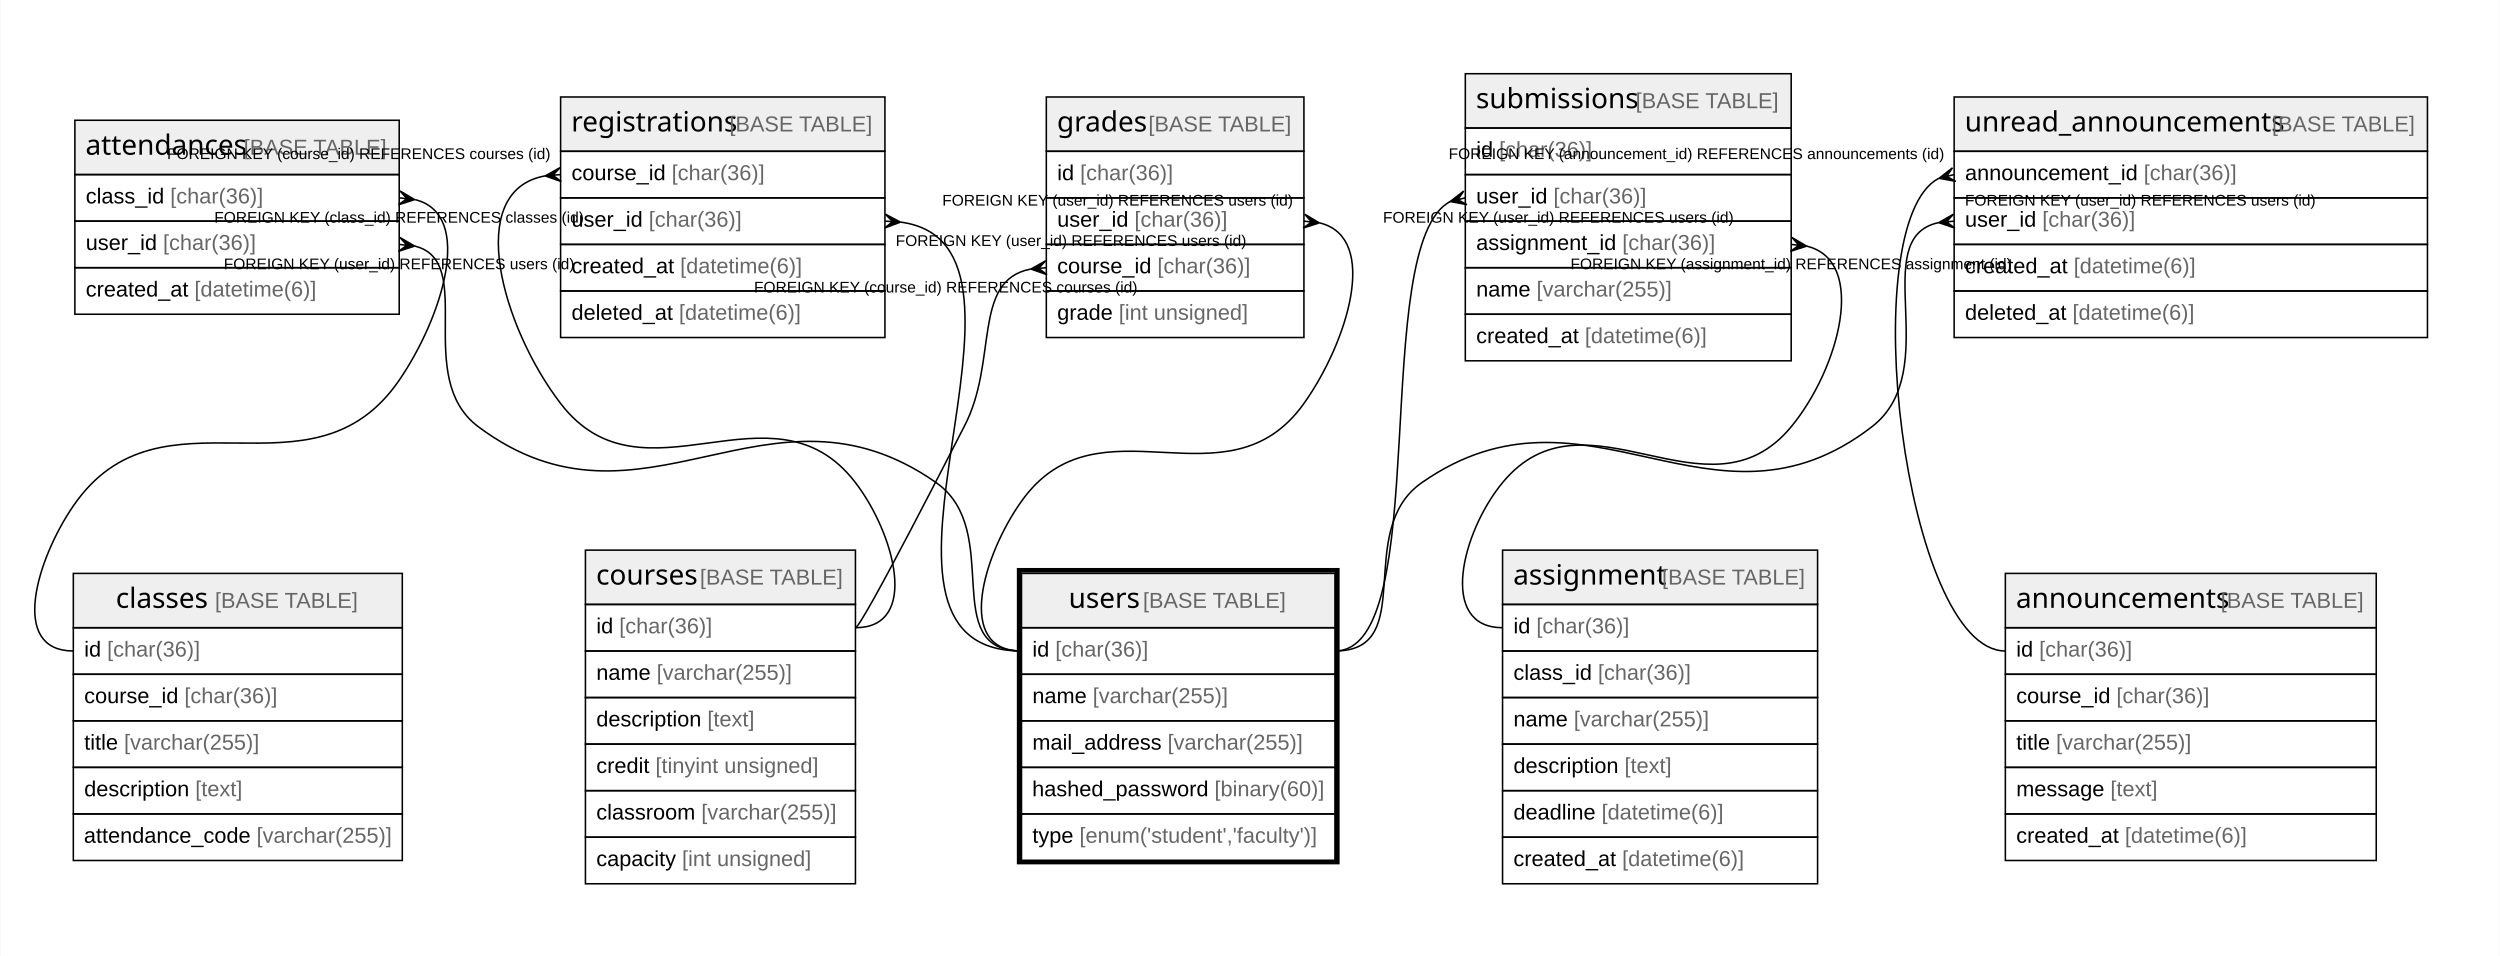
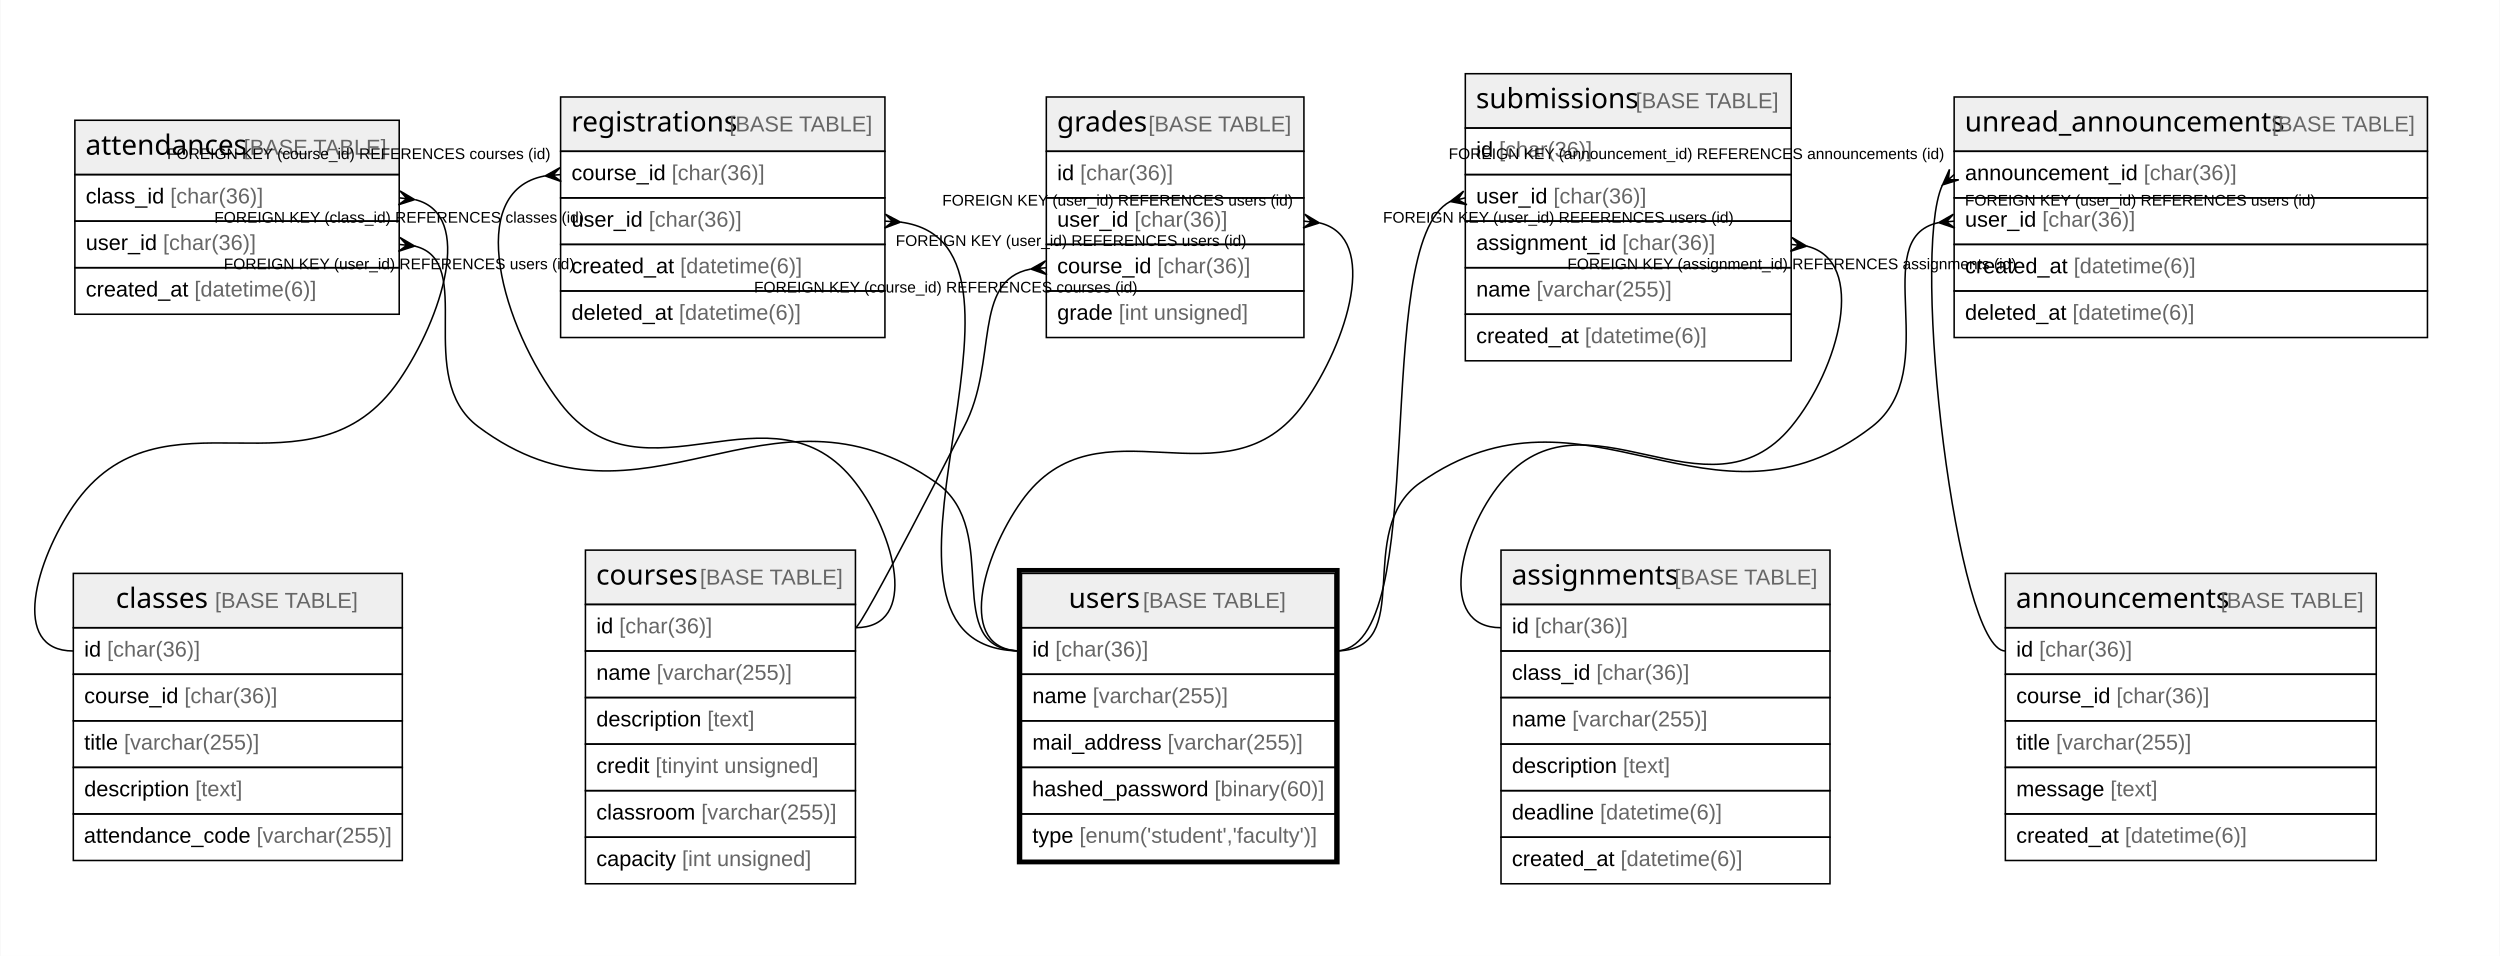
<svg xmlns="http://www.w3.org/2000/svg" width="1611pt" height="616pt" viewBox="0.00 0.00 1610.50 616.00">
  <g id="graph0" class="graph" transform="scale(1 1) rotate(0) translate(4 612)">
    <polygon fill="#ffffff" stroke="transparent" points="-4,4 -4,-612 1606.5,-612 1606.5,4 -4,4" />
    <g id="node1" class="node">
      <polygon fill="#efefef" stroke="transparent" points="654,-207.5 654,-242.5 856,-242.5 856,-207.5 654,-207.5" />
      <polygon fill="none" stroke="#000000" points="654,-207.5 654,-242.5 856,-242.5 856,-207.5 654,-207.5" />
      <text text-anchor="start" x="684.371" y="-220.3" font-family="Arial Bold" font-size="18.00" fill="#000000">users</text>
      <text text-anchor="start" x="728.375" y="-220.3" font-family="Arial" font-size="14.00" fill="#000000"> </text>
      <text text-anchor="start" x="732.266" y="-220.3" font-family="Arial" font-size="14.00" fill="#666666">[BASE TABLE]</text>
      <polygon fill="none" stroke="#000000" points="654,-177.5 654,-207.5 856,-207.5 856,-177.5 654,-177.5" />
      <text text-anchor="start" x="661" y="-188.9" font-family="Arial" font-size="14.00" fill="#000000">id </text>
      <text text-anchor="start" x="675.78" y="-188.9" font-family="Arial" font-size="14.00" fill="#666666">[char(36)]</text>
      <polygon fill="none" stroke="#000000" points="654,-147.5 654,-177.5 856,-177.5 856,-147.5 654,-147.5" />
      <text text-anchor="start" x="661" y="-158.9" font-family="Arial" font-size="14.00" fill="#000000">name </text>
      <text text-anchor="start" x="699.899" y="-158.9" font-family="Arial" font-size="14.00" fill="#666666">[varchar(255)]</text>
      <polygon fill="none" stroke="#000000" points="654,-117.5 654,-147.5 856,-147.5 856,-117.5 654,-117.5" />
      <text text-anchor="start" x="661" y="-128.9" font-family="Arial" font-size="14.00" fill="#000000">mail_address </text>
      <text text-anchor="start" x="748.121" y="-128.9" font-family="Arial" font-size="14.00" fill="#666666">[varchar(255)]</text>
      <polygon fill="none" stroke="#000000" points="654,-87.5 654,-117.5 856,-117.5 856,-87.5 654,-87.5" />
      <text text-anchor="start" x="660.867" y="-98.9" font-family="Arial" font-size="14.00" fill="#000000">hashed_password </text>
      <text text-anchor="start" x="778.351" y="-98.9" font-family="Arial" font-size="14.00" fill="#666666">[binary(60)]</text>
      <polygon fill="none" stroke="#000000" points="654,-57.5 654,-87.5 856,-87.5 856,-57.5 654,-57.5" />
      <text text-anchor="start" x="661" y="-68.9" font-family="Arial" font-size="14.00" fill="#000000">type </text>
      <text text-anchor="start" x="691.346" y="-68.9" font-family="Arial" font-size="14.00" fill="#666666">[enum('student','faculty')]</text>
      <polygon fill="none" stroke="#000000" stroke-width="3" points="652.5,-56.5 652.5,-244.5 857.5,-244.5 857.5,-56.5 652.5,-56.5" />
    </g>
    <g id="node2" class="node">
      <polygon fill="#efefef" stroke="transparent" points="44,-499.5 44,-534.5 253,-534.5 253,-499.5 44,-499.5" />
      <polygon fill="none" stroke="#000000" points="44,-499.5 44,-534.5 253,-534.5 253,-499.5 44,-499.5" />
      <text text-anchor="start" x="50.849" y="-512.3" font-family="Arial Bold" font-size="18.00" fill="#000000">attendances</text>
      <text text-anchor="start" x="148.897" y="-512.3" font-family="Arial" font-size="14.00" fill="#000000"> </text>
      <text text-anchor="start" x="152.788" y="-512.3" font-family="Arial" font-size="14.00" fill="#666666">[BASE TABLE]</text>
      <polygon fill="none" stroke="#000000" points="44,-469.5 44,-499.5 253,-499.5 253,-469.5 44,-469.5" />
      <text text-anchor="start" x="51" y="-480.9" font-family="Arial" font-size="14.00" fill="#000000">class_id </text>
      <text text-anchor="start" x="105.452" y="-480.9" font-family="Arial" font-size="14.00" fill="#666666">[char(36)]</text>
      <polygon fill="none" stroke="#000000" points="44,-439.5 44,-469.5 253,-469.5 253,-439.5 44,-439.5" />
      <text text-anchor="start" x="51" y="-450.9" font-family="Arial" font-size="14.00" fill="#000000">user_id </text>
      <text text-anchor="start" x="100.788" y="-450.9" font-family="Arial" font-size="14.00" fill="#666666">[char(36)]</text>
      <polygon fill="none" stroke="#000000" points="44,-409.5 44,-439.5 253,-439.5 253,-409.5 44,-409.5" />
      <text text-anchor="start" x="51" y="-420.9" font-family="Arial" font-size="14.00" fill="#000000">created_at </text>
      <text text-anchor="start" x="121.028" y="-420.9" font-family="Arial" font-size="14.00" fill="#666666">[datetime(6)]</text>
    </g>
    <g id="edge1" class="edge">
      <path fill="none" stroke="#000000" d="M262.966,-453.435C303.512,-443.636 261.413,-368.798 304,-337 409.836,-257.976 490.854,-376.832 599,-301 643.266,-269.961 599.936,-192.5 654,-192.5" />
      <polygon fill="#000000" stroke="#000000" points="262.943,-453.437 252.522,-450.026 257.972,-453.969 253,-454.5 253,-454.5 253,-454.5 257.972,-453.969 253.478,-458.974 262.943,-453.437 262.943,-453.437" />
      <text text-anchor="start" x="139.945" y="-438.5" font-family="Arial" font-size="10.00" fill="#000000">FOREIGN KEY (user_id) REFERENCES users (id)</text>
    </g>
    <g id="node3" class="node">
      <polygon fill="#efefef" stroke="transparent" points="43,-207.5 43,-242.5 255,-242.5 255,-207.5 43,-207.5" />
      <polygon fill="none" stroke="#000000" points="43,-207.5 43,-242.5 255,-242.5 255,-207.5 43,-207.5" />
      <text text-anchor="start" x="70.37" y="-220.3" font-family="Arial Bold" font-size="18.00" fill="#000000">classes</text>
      <text text-anchor="start" x="130.376" y="-220.3" font-family="Arial" font-size="14.00" fill="#000000"> </text>
      <text text-anchor="start" x="134.267" y="-220.3" font-family="Arial" font-size="14.00" fill="#666666">[BASE TABLE]</text>
      <polygon fill="none" stroke="#000000" points="43,-177.5 43,-207.5 255,-207.5 255,-177.5 43,-177.5" />
      <text text-anchor="start" x="50" y="-188.9" font-family="Arial" font-size="14.00" fill="#000000">id </text>
      <text text-anchor="start" x="64.78" y="-188.9" font-family="Arial" font-size="14.00" fill="#666666">[char(36)]</text>
      <polygon fill="none" stroke="#000000" points="43,-147.5 43,-177.5 255,-177.5 255,-147.5 43,-147.5" />
      <text text-anchor="start" x="50" y="-158.9" font-family="Arial" font-size="14.00" fill="#000000">course_id </text>
      <text text-anchor="start" x="114.571" y="-158.9" font-family="Arial" font-size="14.00" fill="#666666">[char(36)]</text>
      <polygon fill="none" stroke="#000000" points="43,-117.5 43,-147.5 255,-147.5 255,-117.5 43,-117.5" />
      <text text-anchor="start" x="50" y="-128.9" font-family="Arial" font-size="14.00" fill="#000000">title </text>
      <text text-anchor="start" x="75.668" y="-128.9" font-family="Arial" font-size="14.00" fill="#666666">[varchar(255)]</text>
      <polygon fill="none" stroke="#000000" points="43,-87.5 43,-117.5 255,-117.5 255,-87.5 43,-87.5" />
      <text text-anchor="start" x="50" y="-98.9" font-family="Arial" font-size="14.00" fill="#000000">description </text>
      <text text-anchor="start" x="121.568" y="-98.9" font-family="Arial" font-size="14.00" fill="#666666">[text]</text>
      <polygon fill="none" stroke="#000000" points="43,-57.5 43,-87.5 255,-87.5 255,-57.5 43,-57.5" />
      <text text-anchor="start" x="49.8" y="-68.9" font-family="Arial" font-size="14.00" fill="#000000">attendance_code </text>
      <text text-anchor="start" x="161.081" y="-68.9" font-family="Arial" font-size="14.00" fill="#666666">[varchar(255)]</text>
    </g>
    <g id="edge2" class="edge">
      <path fill="none" stroke="#000000" d="M263.418,-483.313C301.818,-473.623 280.352,-406.865 253,-367 196.406,-284.512 99.594,-368.488 43,-286 19.49,-251.734 1.444,-192.5 43,-192.5" />
      <polygon fill="#000000" stroke="#000000" points="262.936,-483.368 252.491,-480.029 257.968,-483.934 253,-484.5 253,-484.5 253,-484.5 257.968,-483.934 253.509,-488.971 262.936,-483.368 262.936,-483.368" />
      <text text-anchor="start" x="133.834" y="-468.5" font-family="Arial" font-size="10.00" fill="#000000">FOREIGN KEY (class_id) REFERENCES classes (id)</text>
    </g>
    <g id="node4" class="node">
      <polygon fill="#efefef" stroke="transparent" points="670,-514.5 670,-549.5 836,-549.5 836,-514.5 670,-514.5" />
      <polygon fill="none" stroke="#000000" points="670,-514.5 670,-549.5 836,-549.5 836,-514.5 670,-514.5" />
      <text text-anchor="start" x="676.865" y="-527.3" font-family="Arial Bold" font-size="18.00" fill="#000000">grades</text>
      <text text-anchor="start" x="731.882" y="-527.3" font-family="Arial" font-size="14.00" fill="#000000"> </text>
      <text text-anchor="start" x="735.772" y="-527.3" font-family="Arial" font-size="14.00" fill="#666666">[BASE TABLE]</text>
      <polygon fill="none" stroke="#000000" points="670,-484.5 670,-514.5 836,-514.5 836,-484.5 670,-484.5" />
      <text text-anchor="start" x="677" y="-495.9" font-family="Arial" font-size="14.00" fill="#000000">id </text>
      <text text-anchor="start" x="691.78" y="-495.9" font-family="Arial" font-size="14.00" fill="#666666">[char(36)]</text>
      <polygon fill="none" stroke="#000000" points="670,-454.5 670,-484.5 836,-484.5 836,-454.5 670,-454.5" />
      <text text-anchor="start" x="677" y="-465.9" font-family="Arial" font-size="14.00" fill="#000000">user_id </text>
      <text text-anchor="start" x="726.788" y="-465.9" font-family="Arial" font-size="14.00" fill="#666666">[char(36)]</text>
      <polygon fill="none" stroke="#000000" points="670,-424.5 670,-454.5 836,-454.5 836,-424.5 670,-424.5" />
      <text text-anchor="start" x="677" y="-435.9" font-family="Arial" font-size="14.00" fill="#000000">course_id </text>
      <text text-anchor="start" x="741.571" y="-435.9" font-family="Arial" font-size="14.00" fill="#666666">[char(36)]</text>
      <polygon fill="none" stroke="#000000" points="670,-394.5 670,-424.5 836,-424.5 836,-394.5 670,-394.5" />
      <text text-anchor="start" x="677" y="-405.9" font-family="Arial" font-size="14.00" fill="#000000">grade </text>
      <text text-anchor="start" x="716.682" y="-405.9" font-family="Arial" font-size="14.00" fill="#666666">[int unsigned]</text>
    </g>
    <g id="edge3" class="edge">
      <path fill="none" stroke="#000000" d="M846.429,-468.305C884.921,-458.552 864.043,-391.382 836,-352 786.35,-282.273 703.65,-358.727 654,-289 629.123,-254.063 611.111,-192.5 654,-192.5" />
      <polygon fill="#000000" stroke="#000000" points="845.935,-468.362 835.488,-465.029 840.967,-468.931 836,-469.5 836,-469.5 836,-469.5 840.967,-468.931 836.512,-473.971 845.935,-468.362 845.935,-468.362" />
      <text text-anchor="start" x="602.945" y="-479.5" font-family="Arial" font-size="10.00" fill="#000000">FOREIGN KEY (user_id) REFERENCES users (id)</text>
    </g>
    <g id="node5" class="node">
      <polygon fill="#efefef" stroke="transparent" points="373,-222.5 373,-257.5 547,-257.5 547,-222.5 373,-222.5" />
      <polygon fill="none" stroke="#000000" points="373,-222.5 373,-257.5 547,-257.5 547,-222.5 373,-222.5" />
      <text text-anchor="start" x="379.868" y="-235.3" font-family="Arial Bold" font-size="18.00" fill="#000000">courses</text>
      <text text-anchor="start" x="442.878" y="-235.3" font-family="Arial" font-size="14.00" fill="#000000"> </text>
      <text text-anchor="start" x="446.769" y="-235.3" font-family="Arial" font-size="14.00" fill="#666666">[BASE TABLE]</text>
      <polygon fill="none" stroke="#000000" points="373,-192.5 373,-222.5 547,-222.5 547,-192.5 373,-192.5" />
      <text text-anchor="start" x="380" y="-203.9" font-family="Arial" font-size="14.00" fill="#000000">id </text>
      <text text-anchor="start" x="394.78" y="-203.9" font-family="Arial" font-size="14.00" fill="#666666">[char(36)]</text>
      <polygon fill="none" stroke="#000000" points="373,-162.5 373,-192.5 547,-192.5 547,-162.5 373,-162.5" />
      <text text-anchor="start" x="380" y="-173.9" font-family="Arial" font-size="14.00" fill="#000000">name </text>
      <text text-anchor="start" x="418.899" y="-173.9" font-family="Arial" font-size="14.00" fill="#666666">[varchar(255)]</text>
      <polygon fill="none" stroke="#000000" points="373,-132.5 373,-162.5 547,-162.5 547,-132.5 373,-132.5" />
      <text text-anchor="start" x="380" y="-143.9" font-family="Arial" font-size="14.00" fill="#000000">description </text>
      <text text-anchor="start" x="451.568" y="-143.9" font-family="Arial" font-size="14.00" fill="#666666">[text]</text>
      <polygon fill="none" stroke="#000000" points="373,-102.5 373,-132.5 547,-132.5 547,-102.5 373,-102.5" />
      <text text-anchor="start" x="380" y="-113.9" font-family="Arial" font-size="14.00" fill="#000000">credit </text>
      <text text-anchor="start" x="418.114" y="-113.9" font-family="Arial" font-size="14.00" fill="#666666">[tinyint unsigned]</text>
      <polygon fill="none" stroke="#000000" points="373,-72.5 373,-102.5 547,-102.5 547,-72.5 373,-72.5" />
      <text text-anchor="start" x="380" y="-83.9" font-family="Arial" font-size="14.00" fill="#000000">classroom </text>
      <text text-anchor="start" x="447.666" y="-83.9" font-family="Arial" font-size="14.00" fill="#666666">[varchar(255)]</text>
      <polygon fill="none" stroke="#000000" points="373,-42.5 373,-72.5 547,-72.5 547,-42.5 373,-42.5" />
      <text text-anchor="start" x="380" y="-53.9" font-family="Arial" font-size="14.00" fill="#000000">capacity </text>
      <text text-anchor="start" x="435.236" y="-53.9" font-family="Arial" font-size="14.00" fill="#666666">[int unsigned]</text>
    </g>
    <g id="edge4" class="edge">
      <path fill="none" stroke="#000000" d="M659.747,-438.584C621.764,-431.08 639.193,-378.973 617,-337 615.089,-333.385 551.089,-207.5 547,-207.5" />
      <polygon fill="#000000" stroke="#000000" points="660.04,-438.61 669.599,-443.982 665.02,-439.055 670,-439.5 670,-439.5 670,-439.5 665.02,-439.055 670.401,-435.018 660.04,-438.61 660.04,-438.61" />
      <text text-anchor="start" x="481.636" y="-423.5" font-family="Arial" font-size="10.00" fill="#000000">FOREIGN KEY (course_id) REFERENCES courses (id)</text>
    </g>
    <g id="node6" class="node">
      <polygon fill="#efefef" stroke="transparent" points="357,-514.5 357,-549.5 566,-549.5 566,-514.5 357,-514.5" />
      <polygon fill="none" stroke="#000000" points="357,-514.5 357,-549.5 566,-549.5 566,-514.5 357,-514.5" />
      <text text-anchor="start" x="363.869" y="-527.3" font-family="Arial Bold" font-size="18.00" fill="#000000">registrations</text>
      <text text-anchor="start" x="461.877" y="-527.3" font-family="Arial" font-size="14.00" fill="#000000"> </text>
      <text text-anchor="start" x="465.768" y="-527.3" font-family="Arial" font-size="14.00" fill="#666666">[BASE TABLE]</text>
      <polygon fill="none" stroke="#000000" points="357,-484.5 357,-514.5 566,-514.5 566,-484.5 357,-484.5" />
      <text text-anchor="start" x="364" y="-495.9" font-family="Arial" font-size="14.00" fill="#000000">course_id </text>
      <text text-anchor="start" x="428.571" y="-495.9" font-family="Arial" font-size="14.00" fill="#666666">[char(36)]</text>
      <polygon fill="none" stroke="#000000" points="357,-454.5 357,-484.5 566,-484.5 566,-454.5 357,-454.5" />
      <text text-anchor="start" x="364" y="-465.9" font-family="Arial" font-size="14.00" fill="#000000">user_id </text>
      <text text-anchor="start" x="413.788" y="-465.9" font-family="Arial" font-size="14.00" fill="#666666">[char(36)]</text>
      <polygon fill="none" stroke="#000000" points="357,-424.5 357,-454.5 566,-454.5 566,-424.5 357,-424.5" />
      <text text-anchor="start" x="364" y="-435.9" font-family="Arial" font-size="14.00" fill="#000000">created_at </text>
      <text text-anchor="start" x="434.028" y="-435.9" font-family="Arial" font-size="14.00" fill="#666666">[datetime(6)]</text>
      <polygon fill="none" stroke="#000000" points="357,-394.5 357,-424.5 566,-424.5 566,-394.5 357,-394.5" />
      <text text-anchor="start" x="364" y="-405.9" font-family="Arial" font-size="14.00" fill="#000000">deleted_at </text>
      <text text-anchor="start" x="433.257" y="-405.9" font-family="Arial" font-size="14.00" fill="#666666">[datetime(6)]</text>
    </g>
    <g id="edge5" class="edge">
      <path fill="none" stroke="#000000" d="M576.268,-468.846C685.766,-454.033 528.484,-192.5 654,-192.5" />
      <polygon fill="#000000" stroke="#000000" points="575.98,-468.864 565.714,-465.009 570.99,-469.182 566,-469.5 566,-469.5 566,-469.5 570.99,-469.182 566.286,-473.991 575.98,-468.864 575.98,-468.864" />
      <text text-anchor="start" x="572.945" y="-453.5" font-family="Arial" font-size="10.00" fill="#000000">FOREIGN KEY (user_id) REFERENCES users (id)</text>
    </g>
    <g id="edge6" class="edge">
      <path fill="none" stroke="#000000" d="M346.725,-498.606C294.397,-488.823 319.363,-401.071 357,-352 410.211,-282.623 493.789,-370.377 547,-301 572.29,-268.026 588.556,-207.5 547,-207.5" />
      <polygon fill="#000000" stroke="#000000" points="347.038,-498.633 356.61,-503.983 352.019,-499.067 357,-499.5 357,-499.5 357,-499.5 352.019,-499.067 357.39,-495.017 347.038,-498.633 347.038,-498.633" />
      <text text-anchor="start" x="103.386" y="-509.5" font-family="Arial" font-size="10.00" fill="#000000">FOREIGN KEY (course_id) REFERENCES courses (id)</text>
    </g>
    <g id="node7" class="node">
      <polygon fill="#efefef" stroke="transparent" points="940,-529.5 940,-564.5 1150,-564.5 1150,-529.5 940,-529.5" />
      <polygon fill="none" stroke="#000000" points="940,-529.5 940,-564.5 1150,-564.5 1150,-529.5 940,-529.5" />
      <text text-anchor="start" x="946.87" y="-542.3" font-family="Arial Bold" font-size="18.00" fill="#000000">submissions</text>
      <text text-anchor="start" x="1045.876" y="-542.3" font-family="Arial" font-size="14.00" fill="#000000"> </text>
      <text text-anchor="start" x="1049.766" y="-542.3" font-family="Arial" font-size="14.00" fill="#666666">[BASE TABLE]</text>
      <polygon fill="none" stroke="#000000" points="940,-499.5 940,-529.5 1150,-529.5 1150,-499.5 940,-499.5" />
      <text text-anchor="start" x="947" y="-510.9" font-family="Arial" font-size="14.00" fill="#000000">id </text>
      <text text-anchor="start" x="961.78" y="-510.9" font-family="Arial" font-size="14.00" fill="#666666">[char(36)]</text>
      <polygon fill="none" stroke="#000000" points="940,-469.5 940,-499.5 1150,-499.5 1150,-469.5 940,-469.5" />
      <text text-anchor="start" x="947" y="-480.9" font-family="Arial" font-size="14.00" fill="#000000">user_id </text>
      <text text-anchor="start" x="996.788" y="-480.9" font-family="Arial" font-size="14.00" fill="#666666">[char(36)]</text>
      <polygon fill="none" stroke="#000000" points="940,-439.5 940,-469.5 1150,-469.5 1150,-439.5 940,-439.5" />
      <text text-anchor="start" x="947" y="-450.9" font-family="Arial" font-size="14.00" fill="#000000">assignment_id </text>
      <text text-anchor="start" x="1041.133" y="-450.9" font-family="Arial" font-size="14.00" fill="#666666">[char(36)]</text>
      <polygon fill="none" stroke="#000000" points="940,-409.5 940,-439.5 1150,-439.5 1150,-409.5 940,-409.5" />
      <text text-anchor="start" x="947" y="-420.9" font-family="Arial" font-size="14.00" fill="#000000">name </text>
      <text text-anchor="start" x="985.899" y="-420.9" font-family="Arial" font-size="14.00" fill="#666666">[varchar(255)]</text>
      <polygon fill="none" stroke="#000000" points="940,-379.5 940,-409.5 1150,-409.5 1150,-379.5 940,-379.5" />
      <text text-anchor="start" x="947" y="-390.9" font-family="Arial" font-size="14.00" fill="#000000">created_at </text>
      <text text-anchor="start" x="1017.028" y="-390.9" font-family="Arial" font-size="14.00" fill="#666666">[datetime(6)]</text>
    </g>
    <g id="edge7" class="edge">
      <path fill="none" stroke="#000000" d="M930.272,-482.15C877.533,-454.515 919.96,-192.5 856,-192.5" />
      <polygon fill="#000000" stroke="#000000" points="930.28,-482.151 938.943,-488.874 935.14,-483.326 940,-484.5 940,-484.5 940,-484.5 935.14,-483.326 941.057,-480.126 930.28,-482.151 930.28,-482.151" />
      <text text-anchor="start" x="886.945" y="-468.5" font-family="Arial" font-size="10.00" fill="#000000">FOREIGN KEY (user_id) REFERENCES users (id)</text>
    </g>
    <g id="node8" class="node">
-       <polygon fill="#efefef" stroke="transparent" points="964,-222.5 964,-257.5 1167,-257.5 1167,-222.5 964,-222.5" />
-       <polygon fill="none" stroke="#000000" points="964,-222.5 964,-257.5 1167,-257.5 1167,-222.5 964,-222.5" />
-       <text text-anchor="start" x="970.863" y="-235.3" font-family="Arial Bold" font-size="18.00" fill="#000000">assignment</text>
-       <text text-anchor="start" x="1062.883" y="-235.3" font-family="Arial" font-size="14.00" fill="#000000"> </text>
-       <text text-anchor="start" x="1066.774" y="-235.3" font-family="Arial" font-size="14.00" fill="#666666">[BASE TABLE]</text>
-       <polygon fill="none" stroke="#000000" points="964,-192.5 964,-222.5 1167,-222.5 1167,-192.5 964,-192.5" />
-       <text text-anchor="start" x="971" y="-203.9" font-family="Arial" font-size="14.00" fill="#000000">id </text>
-       <text text-anchor="start" x="985.78" y="-203.9" font-family="Arial" font-size="14.00" fill="#666666">[char(36)]</text>
-       <polygon fill="none" stroke="#000000" points="964,-162.5 964,-192.5 1167,-192.5 1167,-162.5 964,-162.5" />
-       <text text-anchor="start" x="971" y="-173.9" font-family="Arial" font-size="14.00" fill="#000000">class_id </text>
-       <text text-anchor="start" x="1025.452" y="-173.9" font-family="Arial" font-size="14.00" fill="#666666">[char(36)]</text>
-       <polygon fill="none" stroke="#000000" points="964,-132.5 964,-162.5 1167,-162.5 1167,-132.5 964,-132.5" />
-       <text text-anchor="start" x="971" y="-143.9" font-family="Arial" font-size="14.00" fill="#000000">name </text>
-       <text text-anchor="start" x="1009.899" y="-143.9" font-family="Arial" font-size="14.00" fill="#666666">[varchar(255)]</text>
-       <polygon fill="none" stroke="#000000" points="964,-102.5 964,-132.5 1167,-132.5 1167,-102.5 964,-102.5" />
-       <text text-anchor="start" x="971" y="-113.9" font-family="Arial" font-size="14.00" fill="#000000">description </text>
-       <text text-anchor="start" x="1042.568" y="-113.9" font-family="Arial" font-size="14.00" fill="#666666">[text]</text>
-       <polygon fill="none" stroke="#000000" points="964,-72.5 964,-102.5 1167,-102.5 1167,-72.5 964,-72.5" />
-       <text text-anchor="start" x="971" y="-83.9" font-family="Arial" font-size="14.00" fill="#000000">deadline </text>
-       <text text-anchor="start" x="1027.799" y="-83.9" font-family="Arial" font-size="14.00" fill="#666666">[datetime(6)]</text>
-       <polygon fill="none" stroke="#000000" points="964,-42.5 964,-72.5 1167,-72.5 1167,-42.5 964,-42.5" />
-       <text text-anchor="start" x="971" y="-53.9" font-family="Arial" font-size="14.00" fill="#000000">created_at </text>
-       <text text-anchor="start" x="1041.028" y="-53.9" font-family="Arial" font-size="14.00" fill="#666666">[datetime(6)]</text>
+       <polygon fill="#efefef" stroke="transparent" points="963,-222.5 963,-257.5 1175,-257.5 1175,-222.5 963,-222.5" />
+       <polygon fill="none" stroke="#000000" points="963,-222.5 963,-257.5 1175,-257.5 1175,-222.5 963,-222.5" />
+       <text text-anchor="start" x="969.863" y="-235.3" font-family="Arial Bold" font-size="18.00" fill="#000000">assignments</text>
+       <text text-anchor="start" x="1070.883" y="-235.3" font-family="Arial" font-size="14.00" fill="#000000"> </text>
+       <text text-anchor="start" x="1074.774" y="-235.3" font-family="Arial" font-size="14.00" fill="#666666">[BASE TABLE]</text>
+       <polygon fill="none" stroke="#000000" points="963,-192.5 963,-222.5 1175,-222.5 1175,-192.5 963,-192.5" />
+       <text text-anchor="start" x="970" y="-203.9" font-family="Arial" font-size="14.00" fill="#000000">id </text>
+       <text text-anchor="start" x="984.78" y="-203.9" font-family="Arial" font-size="14.00" fill="#666666">[char(36)]</text>
+       <polygon fill="none" stroke="#000000" points="963,-162.5 963,-192.5 1175,-192.5 1175,-162.5 963,-162.5" />
+       <text text-anchor="start" x="970" y="-173.9" font-family="Arial" font-size="14.00" fill="#000000">class_id </text>
+       <text text-anchor="start" x="1024.452" y="-173.9" font-family="Arial" font-size="14.00" fill="#666666">[char(36)]</text>
+       <polygon fill="none" stroke="#000000" points="963,-132.5 963,-162.5 1175,-162.5 1175,-132.5 963,-132.5" />
+       <text text-anchor="start" x="970" y="-143.9" font-family="Arial" font-size="14.00" fill="#000000">name </text>
+       <text text-anchor="start" x="1008.899" y="-143.9" font-family="Arial" font-size="14.00" fill="#666666">[varchar(255)]</text>
+       <polygon fill="none" stroke="#000000" points="963,-102.5 963,-132.5 1175,-132.5 1175,-102.5 963,-102.5" />
+       <text text-anchor="start" x="970" y="-113.9" font-family="Arial" font-size="14.00" fill="#000000">description </text>
+       <text text-anchor="start" x="1041.568" y="-113.9" font-family="Arial" font-size="14.00" fill="#666666">[text]</text>
+       <polygon fill="none" stroke="#000000" points="963,-72.5 963,-102.5 1175,-102.5 1175,-72.5 963,-72.5" />
+       <text text-anchor="start" x="970" y="-83.9" font-family="Arial" font-size="14.00" fill="#000000">deadline </text>
+       <text text-anchor="start" x="1026.799" y="-83.9" font-family="Arial" font-size="14.00" fill="#666666">[datetime(6)]</text>
+       <polygon fill="none" stroke="#000000" points="963,-42.5 963,-72.5 1175,-72.5 1175,-42.5 963,-42.5" />
+       <text text-anchor="start" x="970" y="-53.9" font-family="Arial" font-size="14.00" fill="#000000">created_at </text>
+       <text text-anchor="start" x="1040.028" y="-53.9" font-family="Arial" font-size="14.00" fill="#666666">[datetime(6)]</text>
    </g>
    <g id="edge8" class="edge">
-       <path fill="none" stroke="#000000" d="M1159.979,-453.394C1199.482,-443.824 1180.897,-374.45 1150,-337 1096.416,-272.05 1017.584,-365.95 964,-301 937.555,-268.945 922.444,-207.5 964,-207.5" />
-       <polygon fill="#000000" stroke="#000000" points="1159.939,-453.399 1149.505,-450.027 1154.97,-453.949 1150,-454.5 1150,-454.5 1150,-454.5 1154.97,-453.949 1150.495,-458.973 1159.939,-453.399 1159.939,-453.399" />
-       <text text-anchor="start" x="1007.77" y="-438.5" font-family="Arial" font-size="10.00" fill="#000000">FOREIGN KEY (assignment_id) REFERENCES assignment (id)</text>
+       <path fill="none" stroke="#000000" d="M1159.979,-453.394C1199.484,-443.822 1180.916,-374.435 1150,-337 1096.105,-271.74 1016.895,-366.26 963,-301 936.539,-268.959 921.444,-207.5 963,-207.5" />
+       <polygon fill="#000000" stroke="#000000" points="1159.939,-453.399 1149.504,-450.027 1154.97,-453.949 1150,-454.5 1150,-454.5 1150,-454.5 1154.97,-453.949 1150.496,-458.973 1159.939,-453.399 1159.939,-453.399" />
+       <text text-anchor="start" x="1005.77" y="-438.5" font-family="Arial" font-size="10.00" fill="#000000">FOREIGN KEY (assignment_id) REFERENCES assignments (id)</text>
    </g>
    <g id="node9" class="node">
      <polygon fill="#efefef" stroke="transparent" points="1255,-514.5 1255,-549.5 1560,-549.5 1560,-514.5 1255,-514.5" />
      <polygon fill="none" stroke="#000000" points="1255,-514.5 1255,-549.5 1560,-549.5 1560,-514.5 1255,-514.5" />
      <text text-anchor="start" x="1261.833" y="-527.3" font-family="Arial Bold" font-size="18.00" fill="#000000">unread_announcements</text>
      <text text-anchor="start" x="1455.913" y="-527.3" font-family="Arial" font-size="14.00" fill="#000000"> </text>
      <text text-anchor="start" x="1459.803" y="-527.3" font-family="Arial" font-size="14.00" fill="#666666">[BASE TABLE]</text>
      <polygon fill="none" stroke="#000000" points="1255,-484.5 1255,-514.5 1560,-514.5 1560,-484.5 1255,-484.5" />
      <text text-anchor="start" x="1262" y="-495.9" font-family="Arial" font-size="14.00" fill="#000000">announcement_id </text>
      <text text-anchor="start" x="1377.157" y="-495.9" font-family="Arial" font-size="14.00" fill="#666666">[char(36)]</text>
      <polygon fill="none" stroke="#000000" points="1255,-454.5 1255,-484.5 1560,-484.5 1560,-454.5 1255,-454.5" />
      <text text-anchor="start" x="1262" y="-465.9" font-family="Arial" font-size="14.00" fill="#000000">user_id </text>
      <text text-anchor="start" x="1311.788" y="-465.9" font-family="Arial" font-size="14.00" fill="#666666">[char(36)]</text>
      <polygon fill="none" stroke="#000000" points="1255,-424.5 1255,-454.5 1560,-454.5 1560,-424.5 1255,-424.5" />
      <text text-anchor="start" x="1262" y="-435.9" font-family="Arial" font-size="14.00" fill="#000000">created_at </text>
      <text text-anchor="start" x="1332.028" y="-435.9" font-family="Arial" font-size="14.00" fill="#666666">[datetime(6)]</text>
      <polygon fill="none" stroke="#000000" points="1255,-394.5 1255,-424.5 1560,-424.5 1560,-394.5 1255,-394.5" />
      <text text-anchor="start" x="1262" y="-405.9" font-family="Arial" font-size="14.00" fill="#000000">deleted_at </text>
      <text text-anchor="start" x="1331.257" y="-405.9" font-family="Arial" font-size="14.00" fill="#666666">[datetime(6)]</text>
    </g>
    <g id="edge9" class="edge">
-       <path fill="none" stroke="#000000" d="M1244.792,-468.502C1198.513,-458.347 1249.185,-373.386 1202,-337 1099.151,-257.688 1018.535,-375.288 912,-301 867.487,-269.961 910.266,-192.5 856,-192.5" />
+       <path fill="none" stroke="#000000" d="M1244.792,-468.502C1198.514,-458.346 1249.193,-373.377 1202,-337 1098.785,-257.44 1017.639,-375.908 911,-301 866.76,-269.924 910.064,-192.5 856,-192.5" />
      <polygon fill="#000000" stroke="#000000" points="1245.047,-468.527 1254.562,-473.979 1250.024,-469.013 1255,-469.5 1255,-469.5 1255,-469.5 1250.024,-469.013 1255.438,-465.021 1245.047,-468.527 1245.047,-468.527" />
      <text text-anchor="start" x="1261.945" y="-479.5" font-family="Arial" font-size="10.00" fill="#000000">FOREIGN KEY (user_id) REFERENCES users (id)</text>
    </g>
    <g id="node10" class="node">
      <polygon fill="#efefef" stroke="transparent" points="1288,-207.5 1288,-242.5 1527,-242.5 1527,-207.5 1288,-207.5" />
      <polygon fill="none" stroke="#000000" points="1288,-207.5 1288,-242.5 1527,-242.5 1527,-207.5 1288,-207.5" />
      <text text-anchor="start" x="1294.848" y="-220.3" font-family="Arial Bold" font-size="18.00" fill="#000000">announcements</text>
      <text text-anchor="start" x="1422.898" y="-220.3" font-family="Arial" font-size="14.00" fill="#000000"> </text>
      <text text-anchor="start" x="1426.789" y="-220.3" font-family="Arial" font-size="14.00" fill="#666666">[BASE TABLE]</text>
      <polygon fill="none" stroke="#000000" points="1288,-177.5 1288,-207.5 1527,-207.5 1527,-177.5 1288,-177.5" />
      <text text-anchor="start" x="1295" y="-188.9" font-family="Arial" font-size="14.00" fill="#000000">id </text>
      <text text-anchor="start" x="1309.78" y="-188.9" font-family="Arial" font-size="14.00" fill="#666666">[char(36)]</text>
      <polygon fill="none" stroke="#000000" points="1288,-147.5 1288,-177.5 1527,-177.5 1527,-147.5 1288,-147.5" />
      <text text-anchor="start" x="1295" y="-158.9" font-family="Arial" font-size="14.00" fill="#000000">course_id </text>
      <text text-anchor="start" x="1359.571" y="-158.9" font-family="Arial" font-size="14.00" fill="#666666">[char(36)]</text>
      <polygon fill="none" stroke="#000000" points="1288,-117.5 1288,-147.5 1527,-147.5 1527,-117.5 1288,-117.5" />
      <text text-anchor="start" x="1295" y="-128.9" font-family="Arial" font-size="14.00" fill="#000000">title </text>
      <text text-anchor="start" x="1320.668" y="-128.9" font-family="Arial" font-size="14.00" fill="#666666">[varchar(255)]</text>
      <polygon fill="none" stroke="#000000" points="1288,-87.5 1288,-117.5 1527,-117.5 1527,-87.5 1288,-87.5" />
      <text text-anchor="start" x="1295" y="-98.9" font-family="Arial" font-size="14.00" fill="#000000">message </text>
      <text text-anchor="start" x="1355.682" y="-98.9" font-family="Arial" font-size="14.00" fill="#666666">[text]</text>
      <polygon fill="none" stroke="#000000" points="1288,-57.5 1288,-87.5 1527,-87.5 1527,-57.5 1288,-57.5" />
      <text text-anchor="start" x="1295" y="-68.9" font-family="Arial" font-size="14.00" fill="#000000">created_at </text>
      <text text-anchor="start" x="1365.028" y="-68.9" font-family="Arial" font-size="14.00" fill="#666666">[datetime(6)]</text>
    </g>
    <g id="edge10" class="edge">
-       <path fill="none" stroke="#000000" d="M1244.983,-497.029C1189.964,-467.975 1223.003,-192.5 1288,-192.5" />
-       <polygon fill="#000000" stroke="#000000" points="1245.291,-497.105 1253.922,-503.869 1250.146,-498.302 1255,-499.5 1255,-499.5 1255,-499.5 1250.146,-498.302 1256.078,-495.131 1245.291,-497.105 1245.291,-497.105" />
+       <path fill="none" stroke="#000000" d="M1247.469,-492.802C1226.503,-447.907 1256.708,-192.5 1288,-192.5" />
+       <polygon fill="#000000" stroke="#000000" points="1247.528,-492.854 1252.009,-502.863 1251.264,-496.177 1255,-499.5 1255,-499.5 1255,-499.5 1251.264,-496.177 1257.991,-496.137 1247.528,-492.854 1247.528,-492.854" />
      <text text-anchor="start" x="929.253" y="-509.5" font-family="Arial" font-size="10.00" fill="#000000">FOREIGN KEY (announcement_id) REFERENCES announcements (id)</text>
    </g>
  </g>
</svg>
